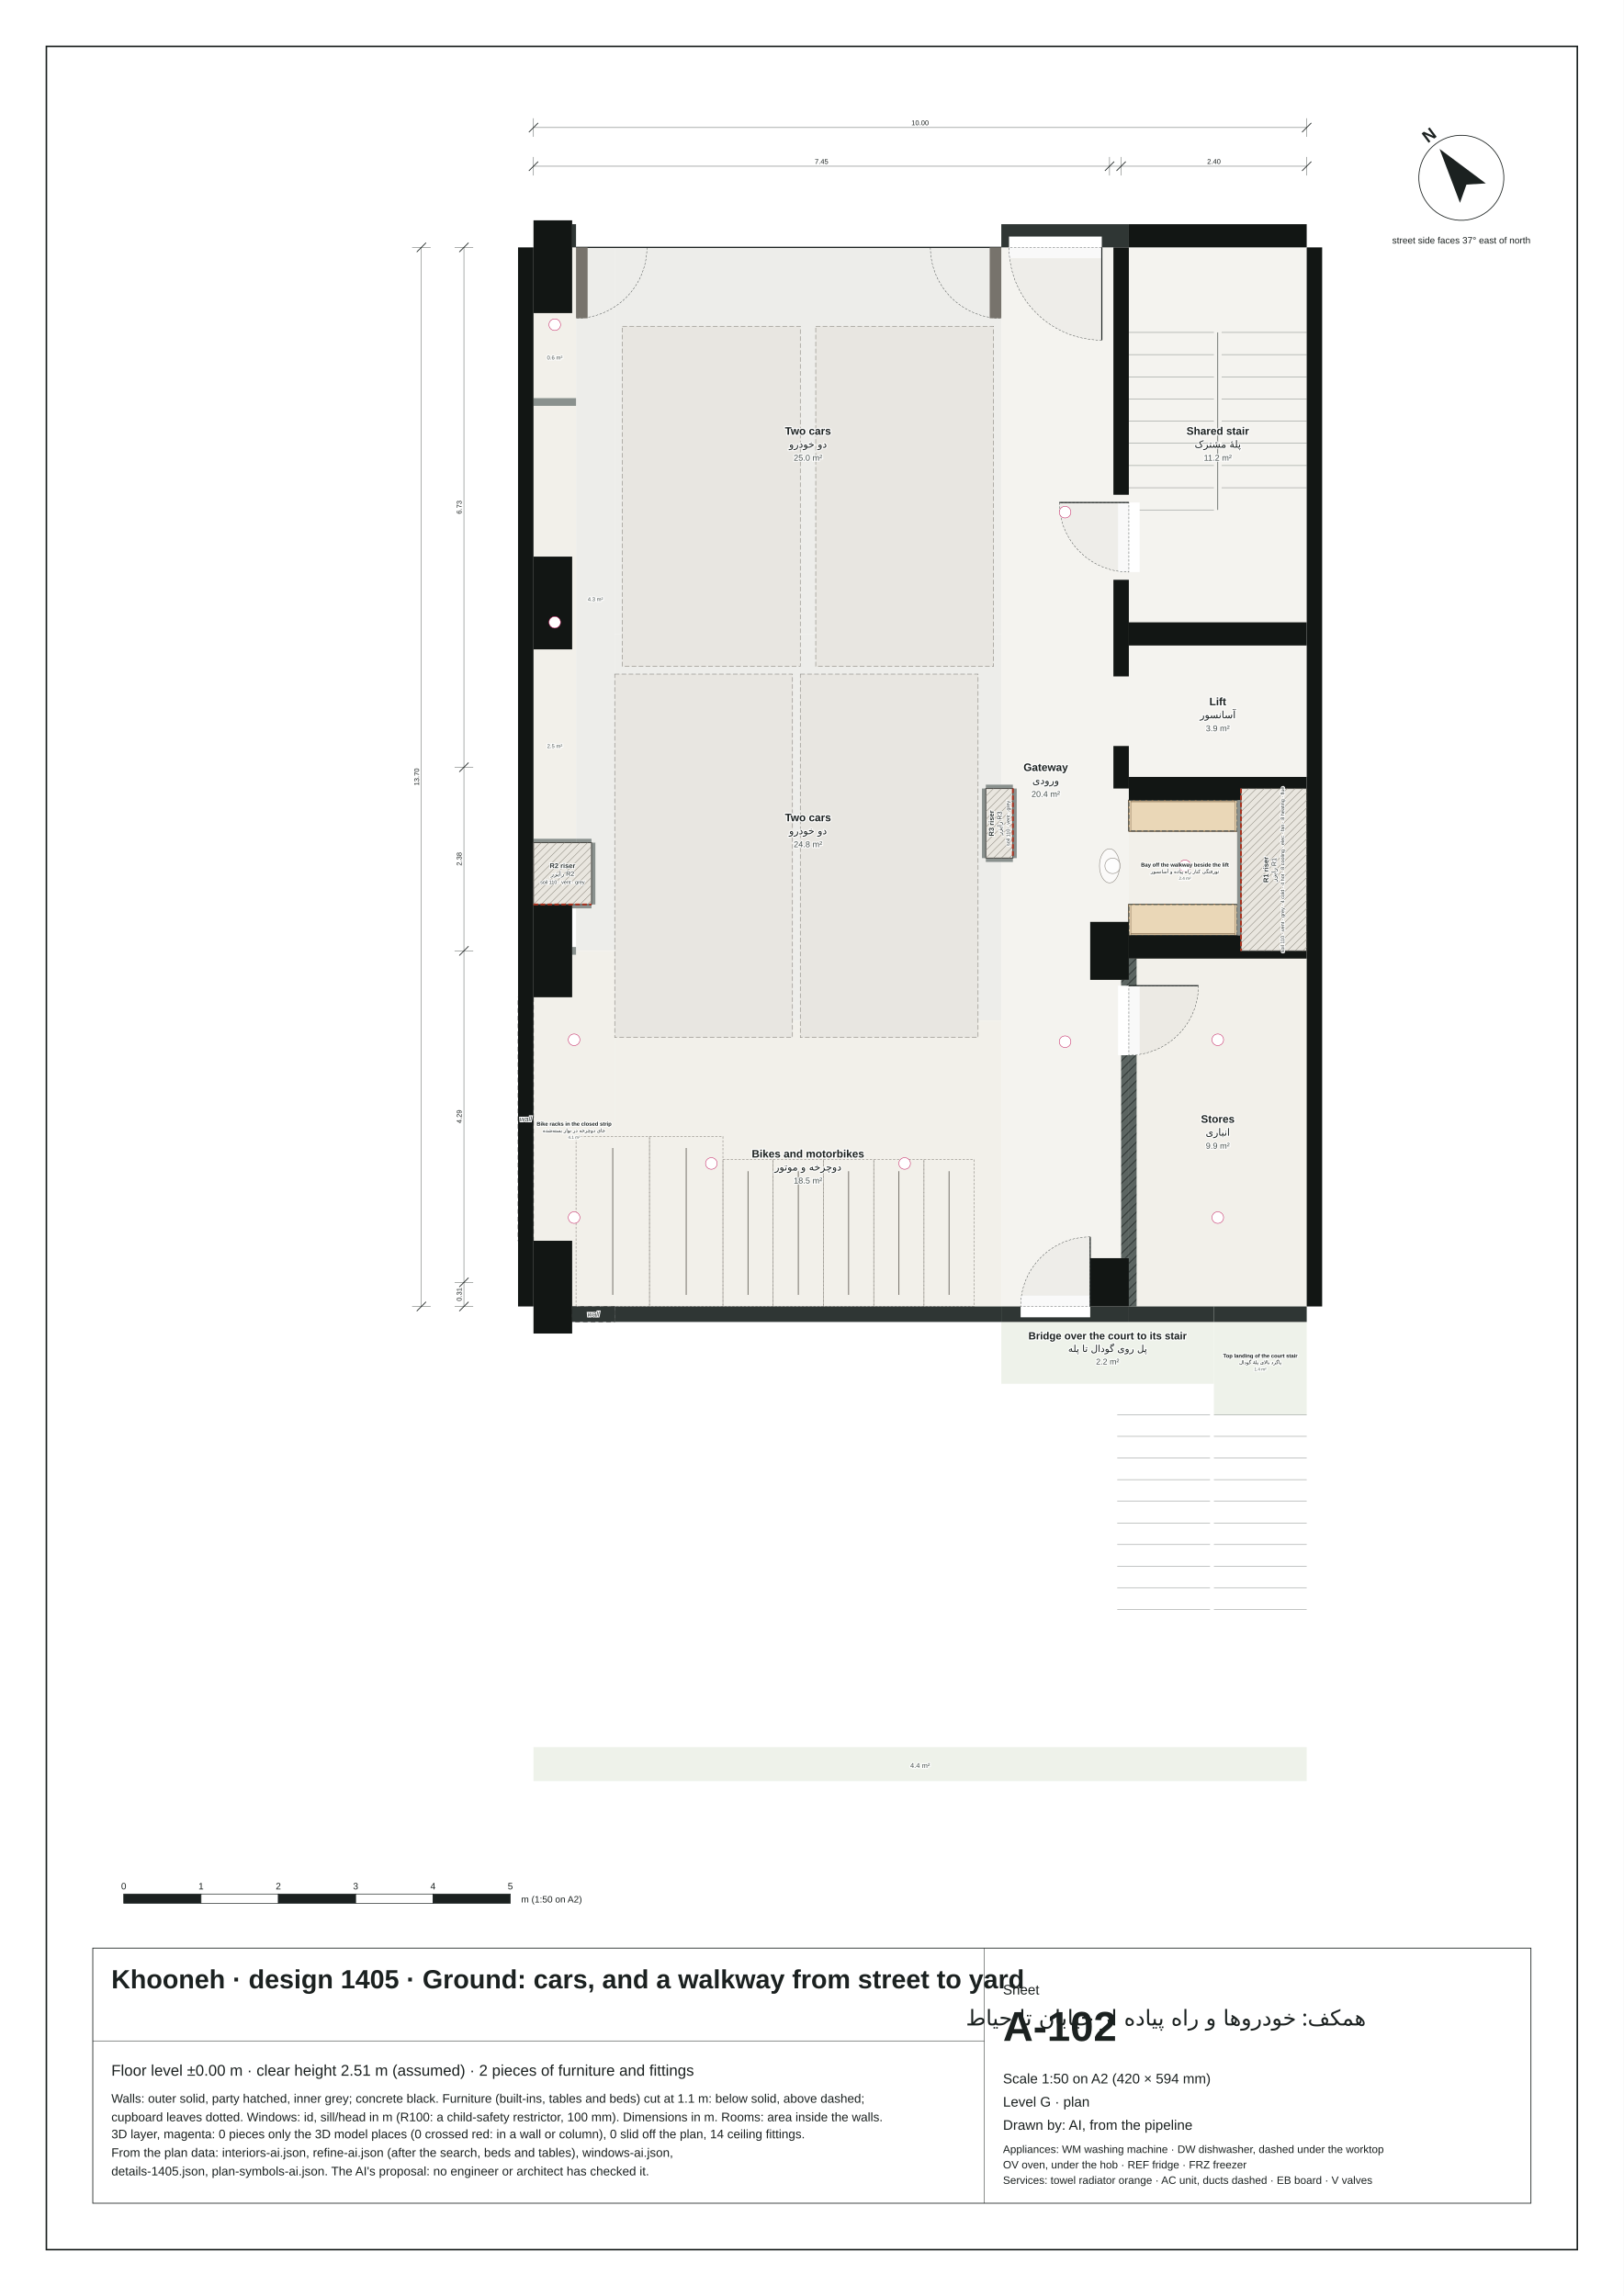
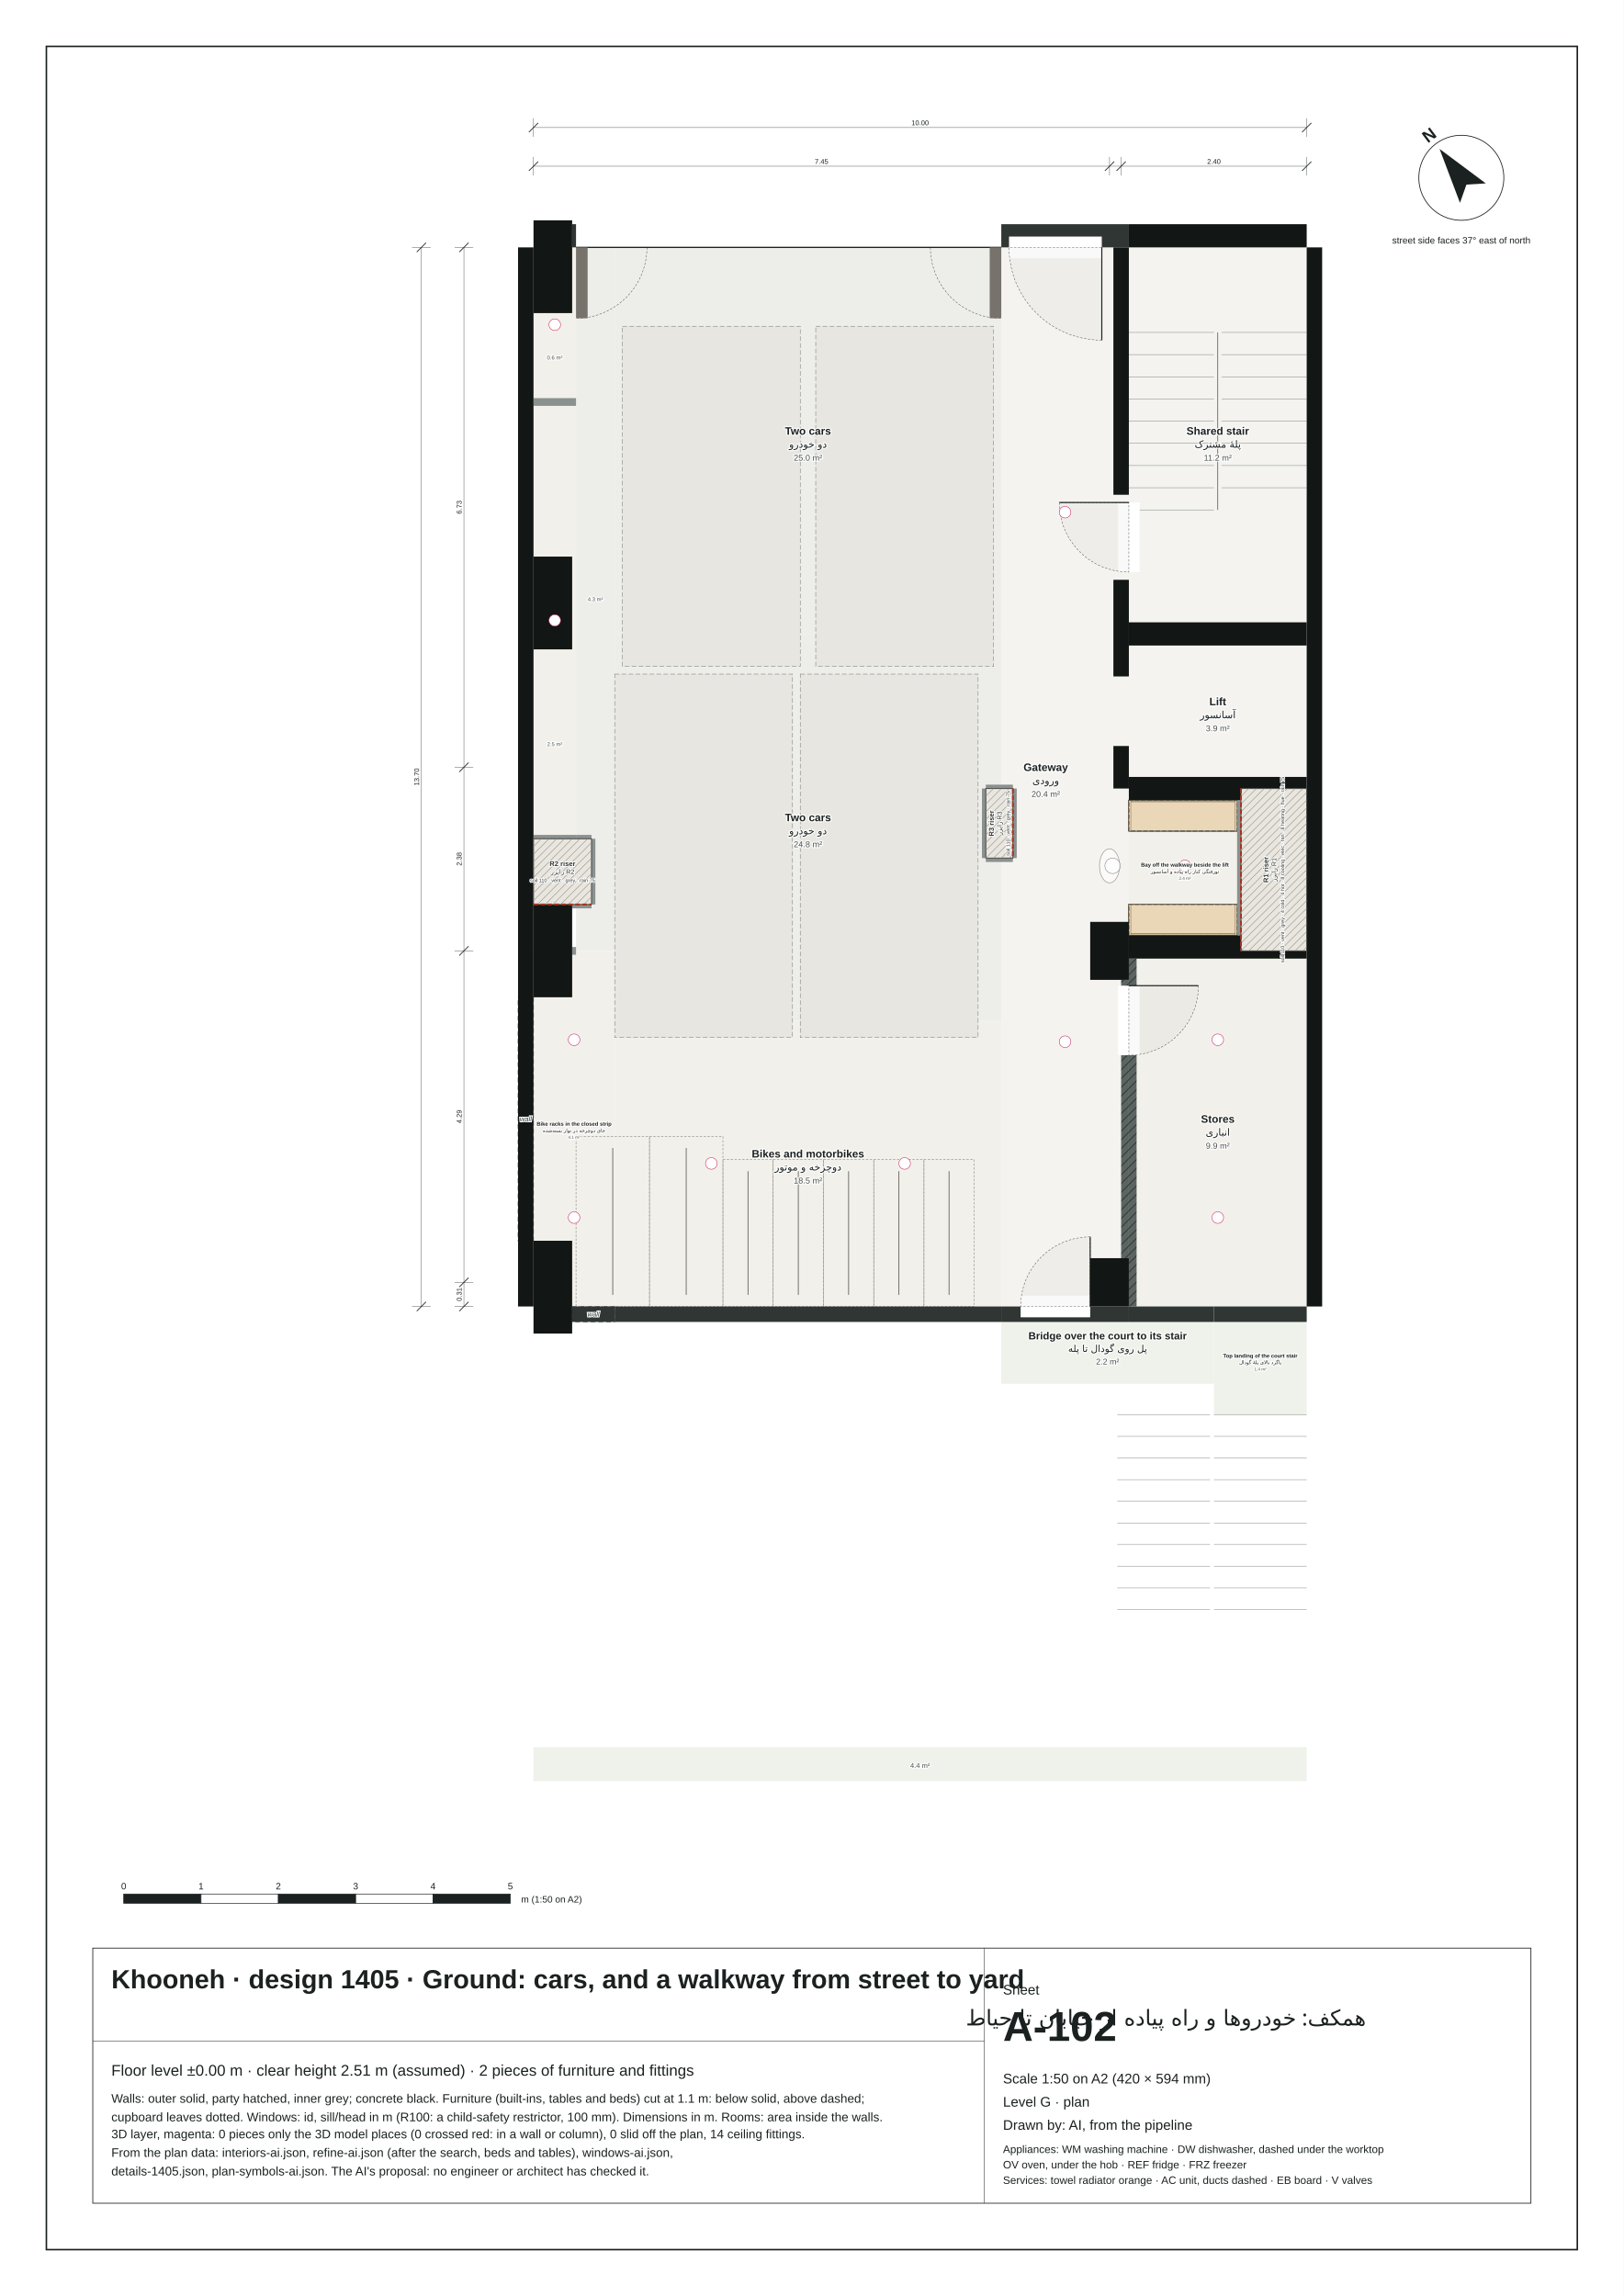
<svg xmlns="http://www.w3.org/2000/svg" width="420mm" height="594mm" viewBox="0 0 2100 2970">
  <style>svg{background:#fff}.sp{stroke:none}.sp-room{fill:#FFFFFF}.sp-wet{fill:#F1F6F9}.sp-circ{fill:#F4F3EF}.sp-store{fill:#F2F0EA}.sp-outside{fill:#EEF2EA}.sp-parking{fill:#EDEDEA}.sp-green{fill:#DCEACF}.w-outer{fill:#2F3634}.w-party{fill:url(#party)}.w-inner{fill:#8A918E}.w-struct{fill:#121614}.w-screen{fill:#7A4E2D;stroke:#5A3519;stroke-width:.4;stroke-dasharray:1.5 1}.w-glass{fill:#E3F2FB;stroke:#5AA9D6;stroke-width:.6}.st{stroke:#3A413E;stroke-opacity:.6;stroke-width:.6;fill:none}.sd{stroke:#3A413E;stroke-width:.8}.win{stroke:#0E8C98;stroke-width:1.2}.win-glass{stroke:#0E8C98;stroke-width:.5}.win-sill{fill:#fff;stroke:#0E8C98;stroke-width:.6}.win-shutter{stroke:#8A5A2B;stroke-width:.8;stroke-dasharray:3 2}.win-reveal{stroke:#7A4A2A;stroke-width:.8}.win-shade{stroke:#5A5048;stroke-width:.6;stroke-dasharray:6 2 1 2}.win-restrict{stroke:#B45309;stroke-width:2}.sv-towel{fill:#E9A23B;stroke:#8C5A12;stroke-width:.5}.sv-radiator{fill:#F6AD55;stroke:#8C5A12;stroke-width:.5}.sv-unit{fill:none;stroke:#2B6CB0;stroke-width:.9;stroke-dasharray:5 3}.sv-duct{fill:none;stroke:#2B6CB0;stroke-width:.7;stroke-dasharray:2 3}.sv-board{fill:#F6E05E;stroke:#744210;stroke-width:.6}.sv-cabinet{fill:#CBD5E0;stroke:#2D3748;stroke-width:.6}.sv-t{font-family:'Helvetica Neue',Arial,sans-serif;font-size:6px;text-anchor:middle;fill:#1A202C}.arc{stroke:#1B2120;fill:rgba(0,0,0,.025);stroke-width:.45;stroke-dasharray:3 2}.dr{stroke:#1B2120;fill:none;stroke-width:1.4}.door-gap{fill:#fff}.car{fill:#E8E6E1;stroke:#77736C;stroke-width:.6;stroke-dasharray:6 3}.wheel{fill:none;stroke:#77736C;stroke-width:.6;stroke-dasharray:3 2}.wheel-ax{stroke:#77736C;stroke-width:1.2}.gate-leaf{stroke:#1B2120;stroke-width:1.6}.gate-arc{stroke:#1B2120;fill:none;stroke-width:.45;stroke-dasharray:3 2}.gate-pack{fill:#77736C;stroke:none}.rm{font-family:'Vazirmatn','Tahoma','Helvetica Neue',Arial,sans-serif;fill:#1B2120;text-anchor:middle;paint-order:stroke;stroke:#fff;stroke-opacity:.85;stroke-width:3;stroke-linejoin:round}.rm .fa{direction:rtl;unicode-bidi:embed}.rm .ar{fill:#49524F}.lab{font-family:'Helvetica Neue',Arial,sans-serif;fill:#1B2120}.wl{font-family:'Helvetica Neue',Arial,sans-serif;fill:#0E6E78;font-size:7px}.dim{stroke:#3A413E;stroke-width:.5;fill:none}.dim-tick{stroke:#1B2120;stroke-width:1}.dimt{font-family:'Helvetica Neue',Arial,sans-serif;fill:#1B2120;font-size:9px;text-anchor:middle}.frame{fill:none;stroke:#1B2120;stroke-width:2}.tb{fill:#fff;stroke:#1B2120;stroke-width:1}.tb-l{stroke:#1B2120;stroke-width:.6}.tbt{font-family:'Helvetica Neue',Arial,sans-serif;fill:#1B2120}.tbf{font-family:'Vazirmatn','Tahoma',sans-serif;fill:#1B2120;direction:rtl;unicode-bidi:embed}.north{fill:#1B2120}.north-ring{fill:#fff;stroke:#1B2120;stroke-width:1}.dt-label{font-family:'Helvetica Neue',Arial,sans-serif;fill:#2F3634;font-style:italic;text-anchor:middle;font-size:9px;paint-order:stroke;stroke:#fff;stroke-width:2.5}.dt-bed{fill:#9CC08A;fill-opacity:.55;stroke:#4E7A3A;stroke-width:.7}.dt-vine{fill:#7FA35E;fill-opacity:.12;stroke:#5E8A3A;stroke-width:.7;stroke-dasharray:5 3}.dt-crown{fill:#B9D4A6;fill-opacity:.35;stroke:#4E7A3A;stroke-width:.9}.dt-crown-max{fill:none;stroke:#4E7A3A;stroke-width:.6;stroke-dasharray:3 3}.dt-trunk{fill:#F4F2EC;stroke:#333;stroke-width:.8}.dt-wood{fill:#D9B98C;fill-opacity:.8;stroke:#7A4A2A;stroke-width:.7}.dt-built{fill:#E6CFA6;fill-opacity:.55;stroke:#7A4A2A;stroke-width:.8;stroke-dasharray:6 2}.dt-drain{fill:#7FB8E0;stroke:#1F5F8B;stroke-width:.6}.dt-iron{fill:none;stroke:#333;stroke-width:.8}.dt-ivy{stroke:#3E6B2E;stroke-width:2;stroke-dasharray:2 3;fill:none}.dt-tread{stroke:#3A413E;stroke-opacity:.55;stroke-width:.6}.dt-up{stroke:#3A413E;stroke-width:.8;marker-end:url(#arrowUp)}.dt-wall{fill:#7F8784}.dt-rail{stroke:#7A4A2A;stroke-width:.8}.dt-over{fill:none;stroke:#555;stroke-width:.8;stroke-dasharray:6 4}.dt-sight{stroke:#B45309;stroke-width:.8;stroke-dasharray:8 4;fill:none}.dt-pot{fill:#C9774D;fill-opacity:.55;stroke:#8C3F2B;stroke-width:.7}.dt-post{fill:#555;stroke:#333;stroke-width:.5}.dt-line{stroke:#666;stroke-width:.5}.dt-glass{fill:#DDEBF2;stroke:#2E6A8A;stroke-width:.8}.dt-service{fill:#E4E4E0;stroke:#666;stroke-width:.7}.dt-screen{fill:#A87B4F;stroke:#7A4A2A;stroke-width:.5}.dt-gate{fill:#F4E3C8;stroke:#7A4A2A;stroke-width:.8}.dt-prop{fill:#A8321F;fill-opacity:.12;stroke:#A8321F;stroke-width:.9;stroke-dasharray:5 3}.m3-only{fill:#C2185B;fill-opacity:.06;stroke:#C2185B;stroke-width:.7;stroke-dasharray:4 2.5}.m3-moved{fill:none;stroke:#C2185B;stroke-width:1.1;stroke-dasharray:2 1.5}.m3-arrow{stroke:#C2185B;stroke-width:.9;marker-end:url(#m3a)}.m3-t{font-family:'Helvetica Neue',Arial,sans-serif;fill:#9C1449;font-size:6.5px;text-anchor:middle;paint-order:stroke;stroke:#fff;stroke-width:2}.m3-clash{stroke:#D50000;stroke-width:1.6}.m3-ceil{fill:#fff;stroke:#C2185B;stroke-width:.7}.m3-down{fill:#fff;stroke:#C2185B;stroke-width:.6}.m3-x{stroke:#C2185B;stroke-width:.5}.pm-wd{fill:#EAD7B7;stroke:#6B5134}.pm-tx{fill:#F6F1E8;stroke:#8C7C66}.pm-cr{fill:#FFFFFF;stroke:#3F5566}.pm-mt{fill:#DCE1E4;stroke:#4D5961}.pm-gl{fill:#DDEFF7;stroke:#4A88A8}.pm-st{fill:#E4E0D8;stroke:#6E6A62}.pm-pl{fill:#C4DDB0;stroke:#4E7A3A}.pm-pot{fill:#E2AE8E;stroke:#8C4F2B}.pm-ot{fill:#EEEAE2;stroke:#6B6660}.pm-sw{fill:none;stroke:#6B6660}.pm{stroke-width:.9;stroke-linejoin:round;stroke-linecap:round}.pm.fine{stroke-width:.5}line.pm,polyline.pm{fill:none}.pm.ab{fill:none;stroke:#59605D;stroke-width:.7;stroke-dasharray:5 3}.pm.sw{fill:none;stroke-width:.5;stroke-dasharray:3 2.5}.pi-hl{fill:none;stroke:none}.pi-over{fill:none;stroke:transparent;stroke-width:6;pointer-events:stroke}.pi.chg .pi-hl{stroke:#A8321F;stroke-width:2.2;stroke-dasharray:6 3}.pi.gone{opacity:.28}.pi.gone .pm{stroke-dasharray:3 3}.conv{fill:none;stroke:#B7791F;stroke-width:1;stroke-dasharray:7 4;stroke-opacity:.75}.conv.fail{stroke:#C53030}.conv-dot{fill:#B7791F;fill-opacity:.65;stroke:none}.conv-t{font-family:'Helvetica Neue',Arial,sans-serif;font-size:7px;fill:#8A5A12;text-anchor:middle;paint-order:stroke;stroke:#fff;stroke-width:2.5;stroke-linejoin:round}.ppl{fill:#FFFFFF;fill-opacity:.6;stroke:#8F8A83;stroke-width:.7;stroke-linejoin:round;stroke-linecap:round}line.ppl{fill:none}</style>
  <defs>
    <pattern id="party" width="8" height="8" patternUnits="userSpaceOnUse" patternTransform="rotate(45)">
      <rect width="8" height="8" fill="#5B6461" />
      <line x1="0" y1="0" x2="0" y2="8" stroke="#2F3634" stroke-width="2.2" />
    </pattern>
    <marker id="arrowUp" viewBox="0 0 10 10" refX="5" refY="5" markerWidth="5" markerHeight="5" orient="auto-start-reverse">
      <path d="M0 0 L10 5 L0 10 Z" fill="#3A413E" />
    </marker>
    <marker id="m3a" viewBox="0 0 10 10" refX="9" refY="5" markerWidth="5" markerHeight="5" orient="auto">
      <path d="M0 0 L10 5 L0 10 Z" fill="#C2185B" />
    </marker>
  </defs>
  <rect width="2100" height="2970" fill="#fff" />
  <rect class="frame" x="60" y="60" width="1980" height="2850" />
  <g transform="translate(665 290) scale(1)">
    <rect class="sp sp-circ" x="795" y="30" width="230" height="500" />
    <rect class="sp sp-circ" x="795" y="530" width="230" height="200" />
    <rect class="sp sp-circ" x="630" y="30" width="165" height="1370" />
    <rect class="sp sp-store" x="940" y="730" width="85" height="210" />
-     <rect class="sp sp-store" x="25" y="800" width="75" height="80" />
+     <rect class="sp sp-store" x="25" y="795" width="75" height="85" />
    <rect class="sp sp-store" x="610" y="730" width="35" height="90" />
    <rect class="sp sp-store" x="795" y="730" width="145" height="210" />
    <rect class="sp sp-store" x="25" y="30" width="55" height="200" />
-     <rect class="sp sp-store" x="25" y="230" width="55" height="570" />
+     <rect class="sp sp-store" x="25" y="230" width="55" height="565" />
    <rect class="sp sp-parking" x="80" y="30" width="50" height="910" />
    <rect class="sp sp-parking" x="130" y="30" width="500" height="500" />
    <rect class="sp sp-parking" x="130" y="530" width="500" height="500" />
    <rect class="sp sp-store" x="130" y="1030" width="500" height="370" />
    <rect class="sp sp-store" x="25" y="940" width="105" height="460" />
    <rect class="sp sp-store" x="795" y="940" width="230" height="460" />
    <rect class="sp sp-outside" x="630" y="1400" width="275" height="100" />
    <rect class="sp sp-outside" x="905" y="1400" width="120" height="140" />
    <rect class="sp sp-outside" x="25" y="1970" width="1000" height="44" />
    <g class="stairs">
      <line x1="795.0" y1="369.6" x2="905.0" y2="369.6" class="st" />
      <line x1="795.0" y1="340.9" x2="905.0" y2="340.9" class="st" />
      <line x1="795.0" y1="312.2" x2="905.0" y2="312.2" class="st" />
      <line x1="795.0" y1="283.5" x2="905.0" y2="283.5" class="st" />
      <line x1="795.0" y1="254.8" x2="905.0" y2="254.8" class="st" />
      <line x1="795.0" y1="226.1" x2="905.0" y2="226.1" class="st" />
      <line x1="795.0" y1="197.4" x2="905.0" y2="197.4" class="st" />
      <line x1="795.0" y1="168.7" x2="905.0" y2="168.7" class="st" />
      <line x1="795.0" y1="140.0" x2="905.0" y2="140.0" class="st" />
      <line x1="915.0" y1="140.0" x2="1025.0" y2="140.0" class="st" />
      <line x1="915.0" y1="168.7" x2="1025.0" y2="168.7" class="st" />
      <line x1="915.0" y1="197.4" x2="1025.0" y2="197.4" class="st" />
      <line x1="915.0" y1="226.1" x2="1025.0" y2="226.1" class="st" />
      <line x1="915.0" y1="254.8" x2="1025.0" y2="254.8" class="st" />
      <line x1="915.0" y1="283.5" x2="1025.0" y2="283.5" class="st" />
      <line x1="915.0" y1="312.2" x2="1025.0" y2="312.2" class="st" />
      <line x1="915.0" y1="340.9" x2="1025.0" y2="340.9" class="st" />
      <line x1="910.0" y1="369.6" x2="910.0" y2="140.0" class="sd" />
      <line x1="780.0" y1="1540.0" x2="900.0" y2="1540.0" class="st" />
      <line x1="780.0" y1="1568.0" x2="900.0" y2="1568.0" class="st" />
      <line x1="780.0" y1="1596.0" x2="900.0" y2="1596.0" class="st" />
      <line x1="780.0" y1="1624.0" x2="900.0" y2="1624.0" class="st" />
      <line x1="780.0" y1="1652.0" x2="900.0" y2="1652.0" class="st" />
      <line x1="780.0" y1="1680.0" x2="900.0" y2="1680.0" class="st" />
      <line x1="780.0" y1="1708.0" x2="900.0" y2="1708.0" class="st" />
      <line x1="780.0" y1="1736.0" x2="900.0" y2="1736.0" class="st" />
      <line x1="780.0" y1="1764.0" x2="900.0" y2="1764.0" class="st" />
      <line x1="780.0" y1="1792.0" x2="900.0" y2="1792.0" class="st" />
      <line x1="905.0" y1="1792.0" x2="1025.0" y2="1792.0" class="st" />
      <line x1="905.0" y1="1764.0" x2="1025.0" y2="1764.0" class="st" />
      <line x1="905.0" y1="1736.0" x2="1025.0" y2="1736.0" class="st" />
      <line x1="905.0" y1="1708.0" x2="1025.0" y2="1708.0" class="st" />
      <line x1="905.0" y1="1680.0" x2="1025.0" y2="1680.0" class="st" />
      <line x1="905.0" y1="1652.0" x2="1025.0" y2="1652.0" class="st" />
      <line x1="905.0" y1="1624.0" x2="1025.0" y2="1624.0" class="st" />
      <line x1="905.0" y1="1596.0" x2="1025.0" y2="1596.0" class="st" />
      <line x1="905.0" y1="1568.0" x2="1025.0" y2="1568.0" class="st" />
      <line x1="905.0" y1="1540.0" x2="1025.0" y2="1540.0" class="st" />
    </g>
    <rect class="car" x="140" y="132" width="230" height="440" />
    <rect class="car" x="390" y="132" width="230" height="440" />
    <rect class="car" x="130" y="582" width="230" height="470" />
    <rect class="car" x="370" y="582" width="230" height="470" />
    <g class="car-gate">
      <line class="gate-leaf" x1="80" y1="30" x2="630" y2="30" />
      <path class="gate-arc" d="M171.7,30 A91.7,91.7 0 0 1 80,121.7" />
      <path class="gate-arc" d="M538.3,30 A91.7,91.7 0 0 0 630,121.7" />
      <rect class="gate-pack" x="80" y="30" width="15" height="91.7" />
      <rect class="gate-pack" x="615" y="30" width="15" height="91.7" />
    </g>
    <g class="wheel-place">
      <rect class="wheel" x="80" y="1180" width="95" height="220" />
      <line class="wheel-ax" x1="127.5" y1="1195" x2="127.5" y2="1385" />
    </g>
    <g class="wheel-place">
      <rect class="wheel" x="175" y="1180" width="95" height="220" />
      <line class="wheel-ax" x1="222.5" y1="1195" x2="222.5" y2="1385" />
    </g>
    <g class="wheel-place">
      <rect class="wheel" x="270" y="1210" width="65" height="190" />
      <line class="wheel-ax" x1="302.5" y1="1225" x2="302.5" y2="1385" />
    </g>
    <g class="wheel-place">
      <rect class="wheel" x="335" y="1210" width="65" height="190" />
      <line class="wheel-ax" x1="367.5" y1="1225" x2="367.5" y2="1385" />
    </g>
    <g class="wheel-place">
      <rect class="wheel" x="400" y="1210" width="65" height="190" />
      <line class="wheel-ax" x1="432.5" y1="1225" x2="432.5" y2="1385" />
    </g>
    <g class="wheel-place">
      <rect class="wheel" x="465" y="1210" width="65" height="190" />
      <line class="wheel-ax" x1="497.5" y1="1225" x2="497.5" y2="1385" />
    </g>
    <g class="wheel-place">
      <rect class="wheel" x="530" y="1210" width="65" height="190" />
      <line class="wheel-ax" x1="562.5" y1="1225" x2="562.5" y2="1385" />
    </g>
    <g class="furniture">
      <g class="pi" transform="translate(795 745)" data-x="795" data-y="745">
        <rect class="pm pm-wd" x="0" y="0" width="140" height="40" />
        <rect class="pm pm-wd" x="0" y="0" width="140" height="40" />
        <rect class="pm pm-wd" x="0" y="0" width="140" height="40" />
        <rect class="pm pm-wd" x="0" y="0" width="140" height="40" />
        <rect class="pm pm-wd" x="0" y="0" width="140" height="2" />
        <rect class="pm pm-wd fine" x="0" y="0" width="2.5" height="40" />
        <rect class="pm pm-wd fine" x="137.5" y="0" width="2.5" height="40" />
        <rect class="pm pm-wd ab" x="0" y="0" width="140" height="40" />
        <rect class="pm pm-wd ab" x="0" y="0" width="140" height="40" />
        <rect class="pm pm-wd ab" x="0" y="0" width="140" height="40" />
        <rect class="pi-hl" x="0" y="0" width="140" height="40" />
      </g>
      <g class="pi" transform="translate(795 880)" data-x="795" data-y="880">
        <rect class="pm pm-wd" x="0" y="0" width="140" height="40" />
        <rect class="pm pm-wd" x="0" y="0" width="140" height="40" />
        <rect class="pm pm-wd" x="0" y="0" width="140" height="40" />
        <rect class="pm pm-wd" x="0" y="0" width="140" height="40" />
        <rect class="pm pm-wd" x="0" y="38" width="140" height="2" />
        <rect class="pm pm-wd fine" x="0" y="0" width="2.5" height="40" />
        <rect class="pm pm-wd fine" x="137.5" y="0" width="2.5" height="40" />
        <rect class="pm pm-wd ab" x="0" y="0" width="140" height="40" />
        <rect class="pm pm-wd ab" x="0" y="0" width="140" height="40" />
        <rect class="pm pm-wd ab" x="0" y="0" width="140" height="40" />
        <rect class="pi-hl" x="0" y="0" width="140" height="40" />
      </g>
    </g>
    <g class="people">
      <g class="person">
        <ellipse class="ppl" cx="770" cy="830" rx="13" ry="22" />
        <ellipse class="ppl" cx="774" cy="830" rx="10" ry="10" />
      </g>
    </g>
    <g class="details">
      <rect class="dt dt-over" x="75" y="1400" width="55" height="20" />
      <rect class="dt dt-over" x="5" y="1000" width="20" height="315" />
    </g>
    <g class="services" />
    <rect class="w-outer" x="630" y="0" width="165" height="30" />
    <rect class="w-outer" x="630" y="1400" width="165" height="20" />
    <rect class="w-party" x="795" y="950" width="10" height="450" />
    <rect class="w-party" x="785" y="977.5" width="10" height="360" />
    <rect class="w-inner" x="935" y="745" width="10" height="175" />
-     <rect class="w-inner" x="25" y="795" width="55" height="10" />
-     <rect class="w-inner" x="80" y="795" width="20" height="10" />
+     <rect class="w-inner" x="25" y="790" width="55" height="10" />
+     <rect class="w-inner" x="80" y="790" width="20" height="10" />
    <rect class="w-inner" x="75" y="875" width="25" height="10" />
    <rect class="w-inner" x="25" y="875" width="50" height="5" />
-     <rect class="w-inner" x="95" y="800" width="10" height="80" />
+     <rect class="w-inner" x="95" y="795" width="10" height="85" />
    <rect class="w-inner" x="610" y="725" width="35" height="10" />
    <rect class="w-inner" x="610" y="815" width="35" height="10" />
    <rect class="w-inner" x="605" y="730" width="10" height="90" />
    <rect class="w-inner" x="640" y="730" width="10" height="90" />
    <rect class="w-outer" x="75" y="0" width="5" height="30" />
    <rect class="w-inner" x="25" y="225" width="55" height="10" />
    <rect class="w-outer" x="130" y="1400" width="500" height="20" />
    <rect class="w-inner" x="75" y="935" width="5" height="10" />
    <rect class="w-outer" x="75" y="1400" width="55" height="20" />
    <rect class="w-outer" x="795" y="1400" width="110" height="20" />
    <rect class="w-outer" x="905" y="1400" width="120" height="20" />
    <g class="struct">
      <rect class="w-struct" x="25" y="-5" width="50" height="120" />
    </g>
    <g class="struct">
      <rect class="w-struct" x="25" y="430" width="50" height="120" />
    </g>
    <g class="struct">
      <rect class="w-struct" x="25" y="880" width="50" height="120" />
    </g>
    <g class="struct">
      <rect class="w-struct" x="25" y="1315" width="50" height="120" />
    </g>
    <g class="struct">
      <rect class="w-struct" x="745" y="902.5" width="50" height="75" />
    </g>
    <g class="struct">
      <rect class="w-struct" x="745" y="1337.5" width="50" height="62.5" />
    </g>
    <g class="struct">
      <rect class="w-struct" x="5" y="30" width="20" height="1370" />
    </g>
    <g class="struct">
      <rect class="w-struct" x="1025" y="30" width="20" height="1370" />
    </g>
    <g class="struct">
      <rect class="w-struct" x="775" y="30" width="20" height="320" />
    </g>
    <g class="struct">
      <rect class="w-struct" x="775" y="460" width="20" height="125" />
    </g>
    <g class="struct">
      <rect class="w-struct" x="775" y="675" width="20" height="55" />
    </g>
    <g class="struct">
      <rect class="w-struct" x="795" y="515" width="230" height="30" />
    </g>
    <g class="struct">
      <rect class="w-struct" x="795" y="715" width="230" height="30" />
    </g>
    <g class="struct">
      <rect class="w-struct" x="795" y="920" width="230" height="30" />
    </g>
    <g class="struct">
      <rect class="w-struct" x="795" y="0" width="230" height="30" />
    </g>
    <rect class="door-gap" x="640" y="16" width="120" height="28" />
    <rect class="door-gap" x="655" y="1386" width="90" height="28" />
    <rect class="door-gap" x="781" y="985" width="28" height="90" />
    <rect class="door-gap" x="781" y="360" width="28" height="90" />
    <g class="door">
      <path class="arc" d="M760 30 L760 150 A120 120 0 0 1 640 30 Z" />
      <line class="dr" x1="760" y1="30" x2="760" y2="150" />
    </g>
    <g class="door">
      <path class="arc" d="M745 1400 L745 1310 A90 90 0 0 0 655 1400 Z" />
      <line class="dr" x1="745" y1="1400" x2="745" y2="1310" />
    </g>
    <g class="door">
      <path class="arc" d="M795 985 L885 985 A90 90 0 0 1 795 1075 Z" />
      <line class="dr" x1="795" y1="985" x2="885" y2="985" />
    </g>
    <g class="door">
      <path class="arc" d="M795 360 L705 360 A90 90 0 0 0 795 450 Z" />
      <line class="dr" x1="795" y1="360" x2="705" y2="360" />
    </g>
    <g class="match-3d">
      <circle class="m3-down" cx="712.5" cy="372.5" r="7.5" />
      <circle class="m3-down" cx="712.5" cy="1057.5" r="7.5" />
      <circle class="m3-down" cx="982.5" cy="835" r="7.5" />
-       <circle class="m3-down" cx="62.5" cy="840" r="7.5" />
+       <circle class="m3-down" cx="62.5" cy="837.5" r="7.5" />
      <circle class="m3-down" cx="627.5" cy="775" r="7.5" />
      <circle class="m3-down" cx="867.5" cy="830" r="7.5" />
      <circle class="m3-down" cx="52.5" cy="130" r="7.5" />
-       <circle class="m3-down" cx="52.5" cy="515" r="7.5" />
+       <circle class="m3-down" cx="52.5" cy="512.5" r="7.5" />
      <circle class="m3-down" cx="255" cy="1215" r="7.5" />
      <circle class="m3-down" cx="505" cy="1215" r="7.5" />
      <circle class="m3-down" cx="77.5" cy="1055" r="7.5" />
      <circle class="m3-down" cx="77.5" cy="1285" r="7.5" />
      <circle class="m3-down" cx="910" cy="1055" r="7.5" />
      <circle class="m3-down" cx="910" cy="1285" r="7.5" />
    </g>
    <text class="rm" x="910" y="272.3" font-size="14" font-weight="600">Shared stair</text>
    <text class="rm" x="910" y="289.1" font-size="12.9">
      <tspan class="fa">پلهٔ مشترک</tspan>
    </text>
    <text class="rm" x="910" y="305.9" font-size="10.9">
      <tspan class="ar">11.2 m²</tspan>
    </text>
    <text class="rm" x="910" y="622.3" font-size="14" font-weight="600">Lift</text>
    <text class="rm" x="910" y="639.1" font-size="12.9">
      <tspan class="fa">آسانسور</tspan>
    </text>
    <text class="rm" x="910" y="655.9" font-size="10.9">
      <tspan class="ar">3.9 m²</tspan>
    </text>
    <text class="rm" x="687.5" y="707.3" font-size="14" font-weight="600">Gateway</text>
    <text class="rm" x="687.5" y="724.1" font-size="12.9">
      <tspan class="fa">ورودی</tspan>
    </text>
    <text class="rm" x="687.5" y="740.9" font-size="10.9">
      <tspan class="ar">20.4 m²</tspan>
    </text>
    <text class="rm" x="867.5" y="831.1" font-size="7" font-weight="600">Bay off the walkway beside the lift</text>
    <text class="rm" x="867.5" y="839.5" font-size="6.4">
      <tspan class="fa">تورفتگی کنار راه پیاده و آسانسور</tspan>
    </text>
    <text class="rm" x="867.5" y="848" font-size="5.5">
      <tspan class="ar">2.4 m²</tspan>
    </text>
    <text class="rm" x="52.5" y="175" font-size="7.1">
      <tspan class="ar">0.6 m²</tspan>
    </text>
-     <text class="rm" x="52.5" y="677.5" font-size="7">
+     <text class="rm" x="52.5" y="675" font-size="7">
      <tspan class="ar">2.5 m²</tspan>
    </text>
    <text class="rm" x="105" y="487.5" font-size="7">
      <tspan class="ar">4.3 m²</tspan>
    </text>
    <text class="rm" x="380" y="272.3" font-size="14" font-weight="600">Two cars</text>
    <text class="rm" x="380" y="289.1" font-size="12.9">
      <tspan class="fa">دو خودرو</tspan>
    </text>
    <text class="rm" x="380" y="305.9" font-size="10.9">
      <tspan class="ar">25.0 m²</tspan>
    </text>
    <text class="rm" x="380" y="772.3" font-size="14" font-weight="600">Two cars</text>
    <text class="rm" x="380" y="789.1" font-size="12.9">
      <tspan class="fa">دو خودرو</tspan>
    </text>
    <text class="rm" x="380" y="805.9" font-size="10.9">
      <tspan class="ar">24.8 m²</tspan>
    </text>
    <text class="rm" x="380" y="1207.3" font-size="14" font-weight="600">Bikes and motorbikes</text>
    <text class="rm" x="380" y="1224.1" font-size="12.9">
      <tspan class="fa">دوچرخه و موتور</tspan>
    </text>
    <text class="rm" x="380" y="1240.9" font-size="10.9">
      <tspan class="ar">18.5 m²</tspan>
    </text>
    <text class="rm" x="77.5" y="1166.2" font-size="7" font-weight="600">Bike racks in the closed strip</text>
    <text class="rm" x="77.5" y="1174.5" font-size="6.4">
      <tspan class="fa">جای دوچرخه در نوار بسته‌شده</tspan>
    </text>
    <text class="rm" x="77.5" y="1183" font-size="5.5">
      <tspan class="ar">4.1 m²</tspan>
    </text>
    <text class="rm" x="910" y="1162.3" font-size="14" font-weight="600">Stores</text>
    <text class="rm" x="910" y="1179.1" font-size="12.9">
      <tspan class="fa">انباری</tspan>
    </text>
    <text class="rm" x="910" y="1195.9" font-size="10.9">
      <tspan class="ar">9.9 m²</tspan>
    </text>
    <text class="rm" x="767.5" y="1442.6" font-size="13.5" font-weight="600">Bridge over the court to its stair</text>
    <text class="rm" x="767.5" y="1458.8" font-size="12.4">
      <tspan class="fa">پل روی گودال تا پله</tspan>
    </text>
    <text class="rm" x="767.5" y="1475" font-size="10.6">
      <tspan class="ar">2.2 m²</tspan>
    </text>
    <text class="rm" x="965" y="1466.2" font-size="7" font-weight="600">Top landing of the court stair</text>
    <text class="rm" x="965" y="1474.5" font-size="6.4">
      <tspan class="fa">پاگرد بالای پلهٔ گودال</tspan>
    </text>
    <text class="rm" x="965" y="1483" font-size="5.5">
      <tspan class="ar">1.4 m²</tspan>
    </text>
    <text class="rm" x="525" y="1996.9" font-size="9">
      <tspan class="ar">4.4 m²</tspan>
    </text>
    <g class="riser" data-riser="R1">
      <rect x="940" y="730" width="85" height="210" fill="#E9E6DF" stroke="#4A4A46" stroke-width="1.2" />
      <line x1="940" y1="740" x2="950" y2="730" stroke="#8A867C" stroke-width=".6" />
      <line x1="940" y1="750" x2="960" y2="730" stroke="#8A867C" stroke-width=".6" />
      <line x1="940" y1="760" x2="970" y2="730" stroke="#8A867C" stroke-width=".6" />
      <line x1="940" y1="770" x2="980" y2="730" stroke="#8A867C" stroke-width=".6" />
      <line x1="940" y1="780" x2="990" y2="730" stroke="#8A867C" stroke-width=".6" />
      <line x1="940" y1="790" x2="1000" y2="730" stroke="#8A867C" stroke-width=".6" />
      <line x1="940" y1="800" x2="1010" y2="730" stroke="#8A867C" stroke-width=".6" />
      <line x1="940" y1="810" x2="1020" y2="730" stroke="#8A867C" stroke-width=".6" />
      <line x1="940" y1="820" x2="1025" y2="735" stroke="#8A867C" stroke-width=".6" />
      <line x1="940" y1="830" x2="1025" y2="745" stroke="#8A867C" stroke-width=".6" />
      <line x1="940" y1="840" x2="1025" y2="755" stroke="#8A867C" stroke-width=".6" />
      <line x1="940" y1="850" x2="1025" y2="765" stroke="#8A867C" stroke-width=".6" />
      <line x1="940" y1="860" x2="1025" y2="775" stroke="#8A867C" stroke-width=".6" />
      <line x1="940" y1="870" x2="1025" y2="785" stroke="#8A867C" stroke-width=".6" />
      <line x1="940" y1="880" x2="1025" y2="795" stroke="#8A867C" stroke-width=".6" />
      <line x1="940" y1="890" x2="1025" y2="805" stroke="#8A867C" stroke-width=".6" />
      <line x1="940" y1="900" x2="1025" y2="815" stroke="#8A867C" stroke-width=".6" />
      <line x1="940" y1="910" x2="1025" y2="825" stroke="#8A867C" stroke-width=".6" />
      <line x1="940" y1="920" x2="1025" y2="835" stroke="#8A867C" stroke-width=".6" />
      <line x1="940" y1="930" x2="1025" y2="845" stroke="#8A867C" stroke-width=".6" />
      <line x1="940" y1="940" x2="1025" y2="855" stroke="#8A867C" stroke-width=".6" />
      <line x1="950" y1="940" x2="1025" y2="865" stroke="#8A867C" stroke-width=".6" />
      <line x1="960" y1="940" x2="1025" y2="875" stroke="#8A867C" stroke-width=".6" />
      <line x1="970" y1="940" x2="1025" y2="885" stroke="#8A867C" stroke-width=".6" />
      <line x1="980" y1="940" x2="1025" y2="895" stroke="#8A867C" stroke-width=".6" />
      <line x1="990" y1="940" x2="1025" y2="905" stroke="#8A867C" stroke-width=".6" />
      <line x1="1000" y1="940" x2="1025" y2="915" stroke="#8A867C" stroke-width=".6" />
      <line x1="1010" y1="940" x2="1025" y2="925" stroke="#8A867C" stroke-width=".6" />
      <line x1="1020" y1="940" x2="1025" y2="935" stroke="#8A867C" stroke-width=".6" />
      <line x1="940" y1="730" x2="940" y2="940" stroke="#A8321F" stroke-width="2.4" stroke-dasharray="6 3" />
      <g transform="rotate(-90 982.5 835)">
        <text x="982.5" y="827.8" font-size="9" font-weight="600" text-anchor="middle" fill="#2F3634" font-family="Helvetica Neue,Arial,sans-serif" paint-order="stroke" stroke="#fff" stroke-width="2.2">R1 riser</text>
        <text x="982.5" y="838.1" font-size="8.5" font-weight="400" text-anchor="middle" fill="#2F3634" font-family="Helvetica Neue,Arial,sans-serif" paint-order="stroke" stroke="#fff" stroke-width="2.2">رایزر R1</text>
-         <text x="982.5" y="848.5" font-size="6.5" font-weight="400" text-anchor="middle" fill="#2F3634" font-family="Helvetica Neue,Arial,sans-serif" paint-order="stroke" stroke="#fff" stroke-width="2.2">soil 110 · vent · grey · 4 cold · 4 hot · 8 cooling · elec · fan · 8 heating · flue</text>
+         <text x="982.5" y="848.5" font-size="6.5" font-weight="400" text-anchor="middle" fill="#2F3634" font-family="Helvetica Neue,Arial,sans-serif" paint-order="stroke" stroke="#fff" stroke-width="2.2">soil 110 · vent · grey · 4 cold · 4 hot · 8 cooling · elec · fan · 8 heating · flue · rain 75</text>
      </g>
    </g>
    <g class="riser" data-riser="R2">
-       <rect x="25" y="800" width="75" height="80" fill="#E9E6DF" stroke="#4A4A46" stroke-width="1.2" />
-       <line x1="25" y1="810" x2="35" y2="800" stroke="#8A867C" stroke-width=".6" />
-       <line x1="25" y1="820" x2="45" y2="800" stroke="#8A867C" stroke-width=".6" />
-       <line x1="25" y1="830" x2="55" y2="800" stroke="#8A867C" stroke-width=".6" />
-       <line x1="25" y1="840" x2="65" y2="800" stroke="#8A867C" stroke-width=".6" />
-       <line x1="25" y1="850" x2="75" y2="800" stroke="#8A867C" stroke-width=".6" />
-       <line x1="25" y1="860" x2="85" y2="800" stroke="#8A867C" stroke-width=".6" />
-       <line x1="25" y1="870" x2="95" y2="800" stroke="#8A867C" stroke-width=".6" />
-       <line x1="25" y1="880" x2="100" y2="805" stroke="#8A867C" stroke-width=".6" />
-       <line x1="35" y1="880" x2="100" y2="815" stroke="#8A867C" stroke-width=".6" />
-       <line x1="45" y1="880" x2="100" y2="825" stroke="#8A867C" stroke-width=".6" />
-       <line x1="55" y1="880" x2="100" y2="835" stroke="#8A867C" stroke-width=".6" />
-       <line x1="65" y1="880" x2="100" y2="845" stroke="#8A867C" stroke-width=".6" />
-       <line x1="75" y1="880" x2="100" y2="855" stroke="#8A867C" stroke-width=".6" />
-       <line x1="85" y1="880" x2="100" y2="865" stroke="#8A867C" stroke-width=".6" />
-       <line x1="95" y1="880" x2="100" y2="875" stroke="#8A867C" stroke-width=".6" />
+       <rect x="25" y="795" width="75" height="85" fill="#E9E6DF" stroke="#4A4A46" stroke-width="1.2" />
+       <line x1="25" y1="805" x2="35" y2="795" stroke="#8A867C" stroke-width=".6" />
+       <line x1="25" y1="815" x2="45" y2="795" stroke="#8A867C" stroke-width=".6" />
+       <line x1="25" y1="825" x2="55" y2="795" stroke="#8A867C" stroke-width=".6" />
+       <line x1="25" y1="835" x2="65" y2="795" stroke="#8A867C" stroke-width=".6" />
+       <line x1="25" y1="845" x2="75" y2="795" stroke="#8A867C" stroke-width=".6" />
+       <line x1="25" y1="855" x2="85" y2="795" stroke="#8A867C" stroke-width=".6" />
+       <line x1="25" y1="865" x2="95" y2="795" stroke="#8A867C" stroke-width=".6" />
+       <line x1="25" y1="875" x2="100" y2="800" stroke="#8A867C" stroke-width=".6" />
+       <line x1="30" y1="880" x2="100" y2="810" stroke="#8A867C" stroke-width=".6" />
+       <line x1="40" y1="880" x2="100" y2="820" stroke="#8A867C" stroke-width=".6" />
+       <line x1="50" y1="880" x2="100" y2="830" stroke="#8A867C" stroke-width=".6" />
+       <line x1="60" y1="880" x2="100" y2="840" stroke="#8A867C" stroke-width=".6" />
+       <line x1="70" y1="880" x2="100" y2="850" stroke="#8A867C" stroke-width=".6" />
+       <line x1="80" y1="880" x2="100" y2="860" stroke="#8A867C" stroke-width=".6" />
+       <line x1="90" y1="880" x2="100" y2="870" stroke="#8A867C" stroke-width=".6" />
      <line x1="25" y1="880" x2="100" y2="880" stroke="#A8321F" stroke-width="2.4" stroke-dasharray="6 3" />
      <g>
-         <text x="62.5" y="832.9" font-size="8.9" font-weight="600" text-anchor="middle" fill="#2F3634" font-family="Helvetica Neue,Arial,sans-serif" paint-order="stroke" stroke="#fff" stroke-width="2.2">R2 riser</text>
-         <text x="62.5" y="843.1" font-size="8.4" font-weight="400" text-anchor="middle" fill="#2F3634" font-family="Helvetica Neue,Arial,sans-serif" paint-order="stroke" stroke="#fff" stroke-width="2.2">رایزر R2</text>
-         <text x="62.5" y="853.3" font-size="6.4" font-weight="400" text-anchor="middle" fill="#2F3634" font-family="Helvetica Neue,Arial,sans-serif" paint-order="stroke" stroke="#fff" stroke-width="2.2">soil 110 · vent · grey</text>
+         <text x="62.5" y="830.3" font-size="9" font-weight="600" text-anchor="middle" fill="#2F3634" font-family="Helvetica Neue,Arial,sans-serif" paint-order="stroke" stroke="#fff" stroke-width="2.2">R2 riser</text>
+         <text x="62.5" y="840.6" font-size="8.5" font-weight="400" text-anchor="middle" fill="#2F3634" font-family="Helvetica Neue,Arial,sans-serif" paint-order="stroke" stroke="#fff" stroke-width="2.2">رایزر R2</text>
+         <text x="62.5" y="851" font-size="6.5" font-weight="400" text-anchor="middle" fill="#2F3634" font-family="Helvetica Neue,Arial,sans-serif" paint-order="stroke" stroke="#fff" stroke-width="2.2">soil 110 · vent · grey · rain 75</text>
      </g>
    </g>
    <g class="riser" data-riser="R3">
      <rect x="610" y="730" width="35" height="90" fill="#E9E6DF" stroke="#4A4A46" stroke-width="1.2" />
      <line x1="610" y1="740" x2="620" y2="730" stroke="#8A867C" stroke-width=".6" />
      <line x1="610" y1="750" x2="630" y2="730" stroke="#8A867C" stroke-width=".6" />
      <line x1="610" y1="760" x2="640" y2="730" stroke="#8A867C" stroke-width=".6" />
      <line x1="610" y1="770" x2="645" y2="735" stroke="#8A867C" stroke-width=".6" />
      <line x1="610" y1="780" x2="645" y2="745" stroke="#8A867C" stroke-width=".6" />
      <line x1="610" y1="790" x2="645" y2="755" stroke="#8A867C" stroke-width=".6" />
      <line x1="610" y1="800" x2="645" y2="765" stroke="#8A867C" stroke-width=".6" />
      <line x1="610" y1="810" x2="645" y2="775" stroke="#8A867C" stroke-width=".6" />
      <line x1="610" y1="820" x2="645" y2="785" stroke="#8A867C" stroke-width=".6" />
      <line x1="620" y1="820" x2="645" y2="795" stroke="#8A867C" stroke-width=".6" />
      <line x1="630" y1="820" x2="645" y2="805" stroke="#8A867C" stroke-width=".6" />
      <line x1="640" y1="820" x2="645" y2="815" stroke="#8A867C" stroke-width=".6" />
      <line x1="645" y1="730" x2="645" y2="820" stroke="#A8321F" stroke-width="2.4" stroke-dasharray="6 3" />
      <g transform="rotate(-90 627.5 775)">
        <text x="627.5" y="767.8" font-size="9" font-weight="600" text-anchor="middle" fill="#2F3634" font-family="Helvetica Neue,Arial,sans-serif" paint-order="stroke" stroke="#fff" stroke-width="2.2">R3 riser</text>
        <text x="627.5" y="778.1" font-size="8.5" font-weight="400" text-anchor="middle" fill="#2F3634" font-family="Helvetica Neue,Arial,sans-serif" paint-order="stroke" stroke="#fff" stroke-width="2.2">رایزر R3</text>
-         <text x="627.5" y="788.5" font-size="6.5" font-weight="400" text-anchor="middle" fill="#2F3634" font-family="Helvetica Neue,Arial,sans-serif" paint-order="stroke" stroke="#fff" stroke-width="2.2">soil 110 · vent · grey</text>
+         <text x="627.5" y="788.5" font-size="6.5" font-weight="400" text-anchor="middle" fill="#2F3634" font-family="Helvetica Neue,Arial,sans-serif" paint-order="stroke" stroke="#fff" stroke-width="2.2">soil 110 · vent · grey · rain 75</text>
      </g>
    </g>
    <text class="dt-label" x="102.5" y="1413">wall</text>
    <text class="dt-label" x="15" y="1160.5">wall</text>
    <g class="dims">
      <line class="dim" x1="25" y1="-75" x2="1025" y2="-75" />
      <line class="dim" x1="25" y1="-87" x2="25" y2="-63" />
      <line class="dim-tick" x1="19" y1="-69" x2="31" y2="-81" />
      <line class="dim" x1="770" y1="-87" x2="770" y2="-63" />
      <line class="dim-tick" x1="764" y1="-69" x2="776" y2="-81" />
      <line class="dim" x1="785" y1="-87" x2="785" y2="-63" />
      <line class="dim-tick" x1="779" y1="-69" x2="791" y2="-81" />
      <line class="dim" x1="1025" y1="-87" x2="1025" y2="-63" />
      <line class="dim-tick" x1="1019" y1="-69" x2="1031" y2="-81" />
      <text class="dimt" x="397.5" y="-78">7.45</text>
      <text class="dimt" x="905" y="-78">2.40</text>
    </g>
    <g class="dims">
      <line class="dim" x1="25" y1="-125" x2="1025" y2="-125" />
      <line class="dim" x1="25" y1="-137" x2="25" y2="-113" />
      <line class="dim-tick" x1="19" y1="-119" x2="31" y2="-131" />
      <line class="dim" x1="1025" y1="-137" x2="1025" y2="-113" />
      <line class="dim-tick" x1="1019" y1="-119" x2="1031" y2="-131" />
      <text class="dimt" x="525" y="-128">10.00</text>
    </g>
    <g class="dims">
      <line class="dim" x1="-65" y1="30" x2="-65" y2="1400" />
      <line class="dim" x1="-77" y1="30" x2="-53" y2="30" />
      <line class="dim-tick" x1="-71" y1="36" x2="-59" y2="24" />
      <line class="dim" x1="-77" y1="702.5" x2="-53" y2="702.5" />
      <line class="dim-tick" x1="-71" y1="708.5" x2="-59" y2="696.5" />
      <line class="dim" x1="-77" y1="940" x2="-53" y2="940" />
      <line class="dim-tick" x1="-71" y1="946" x2="-59" y2="934" />
      <line class="dim" x1="-77" y1="1368.8" x2="-53" y2="1368.8" />
      <line class="dim-tick" x1="-71" y1="1374.8" x2="-59" y2="1362.8" />
      <line class="dim" x1="-77" y1="1400" x2="-53" y2="1400" />
      <line class="dim-tick" x1="-71" y1="1406" x2="-59" y2="1394" />
      <text class="dimt" x="-68" y="366.2" transform="rotate(-90 -68 366.2)">6.73</text>
      <text class="dimt" x="-68" y="821.2" transform="rotate(-90 -68 821.2)">2.38</text>
      <text class="dimt" x="-68" y="1154.4" transform="rotate(-90 -68 1154.4)">4.29</text>
      <text class="dimt" x="-68" y="1384.4" transform="rotate(-90 -68 1384.4)">0.31</text>
    </g>
    <g class="dims">
      <line class="dim" x1="-120" y1="30" x2="-120" y2="1400" />
      <line class="dim" x1="-132" y1="30" x2="-108" y2="30" />
      <line class="dim-tick" x1="-126" y1="36" x2="-114" y2="24" />
      <line class="dim" x1="-132" y1="1400" x2="-108" y2="1400" />
      <line class="dim-tick" x1="-126" y1="1406" x2="-114" y2="1394" />
      <text class="dimt" x="-123" y="715" transform="rotate(-90 -123 715)">13.70</text>
    </g>
  </g>
  <g transform="translate(1890 230) rotate(-37)">
    <circle class="north-ring" r="55" />
    <path class="north" d="M0 -46.8 L20.9 24.8 L0 11 L-20.9 24.8 Z" />
    <text class="lab" x="0" y="-61.6" font-size="22" font-weight="700" text-anchor="middle">N</text>
  </g>
  <text class="lab" x="1890" y="315" font-size="12" text-anchor="middle">street side faces 37° east of north</text>
  <rect x="160" y="2450" width="100" height="12" fill="#1B2120" stroke="#1B2120" stroke-width=".8" />
  <rect x="260" y="2450" width="100" height="12" fill="#fff" stroke="#1B2120" stroke-width=".8" />
  <rect x="360" y="2450" width="100" height="12" fill="#1B2120" stroke="#1B2120" stroke-width=".8" />
  <rect x="460" y="2450" width="100" height="12" fill="#fff" stroke="#1B2120" stroke-width=".8" />
  <rect x="560" y="2450" width="100" height="12" fill="#1B2120" stroke="#1B2120" stroke-width=".8" />
  <text class="lab" x="160" y="2444" font-size="12" text-anchor="middle">0</text>
  <text class="lab" x="260" y="2444" font-size="12" text-anchor="middle">1</text>
  <text class="lab" x="360" y="2444" font-size="12" text-anchor="middle">2</text>
  <text class="lab" x="460" y="2444" font-size="12" text-anchor="middle">3</text>
  <text class="lab" x="560" y="2444" font-size="12" text-anchor="middle">4</text>
  <text class="lab" x="660" y="2444" font-size="12" text-anchor="middle">5</text>
  <text class="lab" x="674" y="2461" font-size="12">m  (1:50 on A2)</text>
  <rect class="tb" x="120" y="2520" width="1860" height="330" />
  <line class="tb-l" x1="1273.2" y1="2520" x2="1273.2" y2="2850" />
  <line class="tb-l" x1="120" y1="2640" x2="1273.2" y2="2640" />
  <text class="tbt" x="144" y="2572" font-size="34" font-weight="700">Khooneh · design 1405 · Ground: cars, and a walkway from street to yard</text>
  <text class="tbf" x="1249.2" y="2620" font-size="28" text-anchor="end">همکف: خودروها و راه پیاده از خیابان تا حیاط</text>
  <text class="tbt" x="144" y="2685" font-size="20">Floor level ±0.00 m · clear height 2.51 m (assumed) · 2 pieces of furniture and fittings</text>
  <text class="tbt" x="144" y="2720" font-size="16">Walls: outer solid, party hatched, inner grey; concrete black. Furniture (built-ins, tables and beds) cut at 1.1 m: below solid, above dashed;</text>
  <text class="tbt" x="144" y="2744" font-size="16">cupboard leaves dotted. Windows: id, sill/head in m (R100: a child-safety restrictor, 100 mm). Dimensions in m. Rooms: area inside the walls.</text>
  <text class="tbt" x="144" y="2766" font-size="16" fill="#9C1449">3D layer, magenta: 0 pieces only the 3D model places (0 crossed red: in a wall or column), 0 slid off the plan, 14 ceiling fittings.</text>
  <text class="tbt" x="144" y="2790" font-size="16">From the plan data: interiors-ai.json, refine-ai.json (after the search, beds and tables), windows-ai.json,</text>
  <text class="tbt" x="144" y="2814" font-size="16">details-1405.json, plan-symbols-ai.json. The AI's proposal: no engineer or architect has checked it.</text>
  <text class="tbt" x="1297.2" y="2580" font-size="18">Sheet</text>
  <text class="tbt" x="1297.2" y="2640" font-size="54" font-weight="700">A-102</text>
  <text class="tbt" x="1297.2" y="2695" font-size="18">Scale 1:50 on A2 (420 × 594 mm)</text>
  <text class="tbt" x="1297.2" y="2725" font-size="18">Level G · plan</text>
  <text class="tbt" x="1297.2" y="2755" font-size="18">Drawn by: AI, from the pipeline</text>
  <text class="tbt" x="1297.2" y="2785" font-size="14">Appliances: WM washing machine · DW dishwasher, dashed under the worktop</text>
  <text class="tbt" x="1297.2" y="2805" font-size="14">OV oven, under the hob · REF fridge · FRZ freezer</text>
  <text class="tbt" x="1297.2" y="2825" font-size="14">Services: towel radiator orange · AC unit, ducts dashed · EB board · V valves</text>
</svg>
